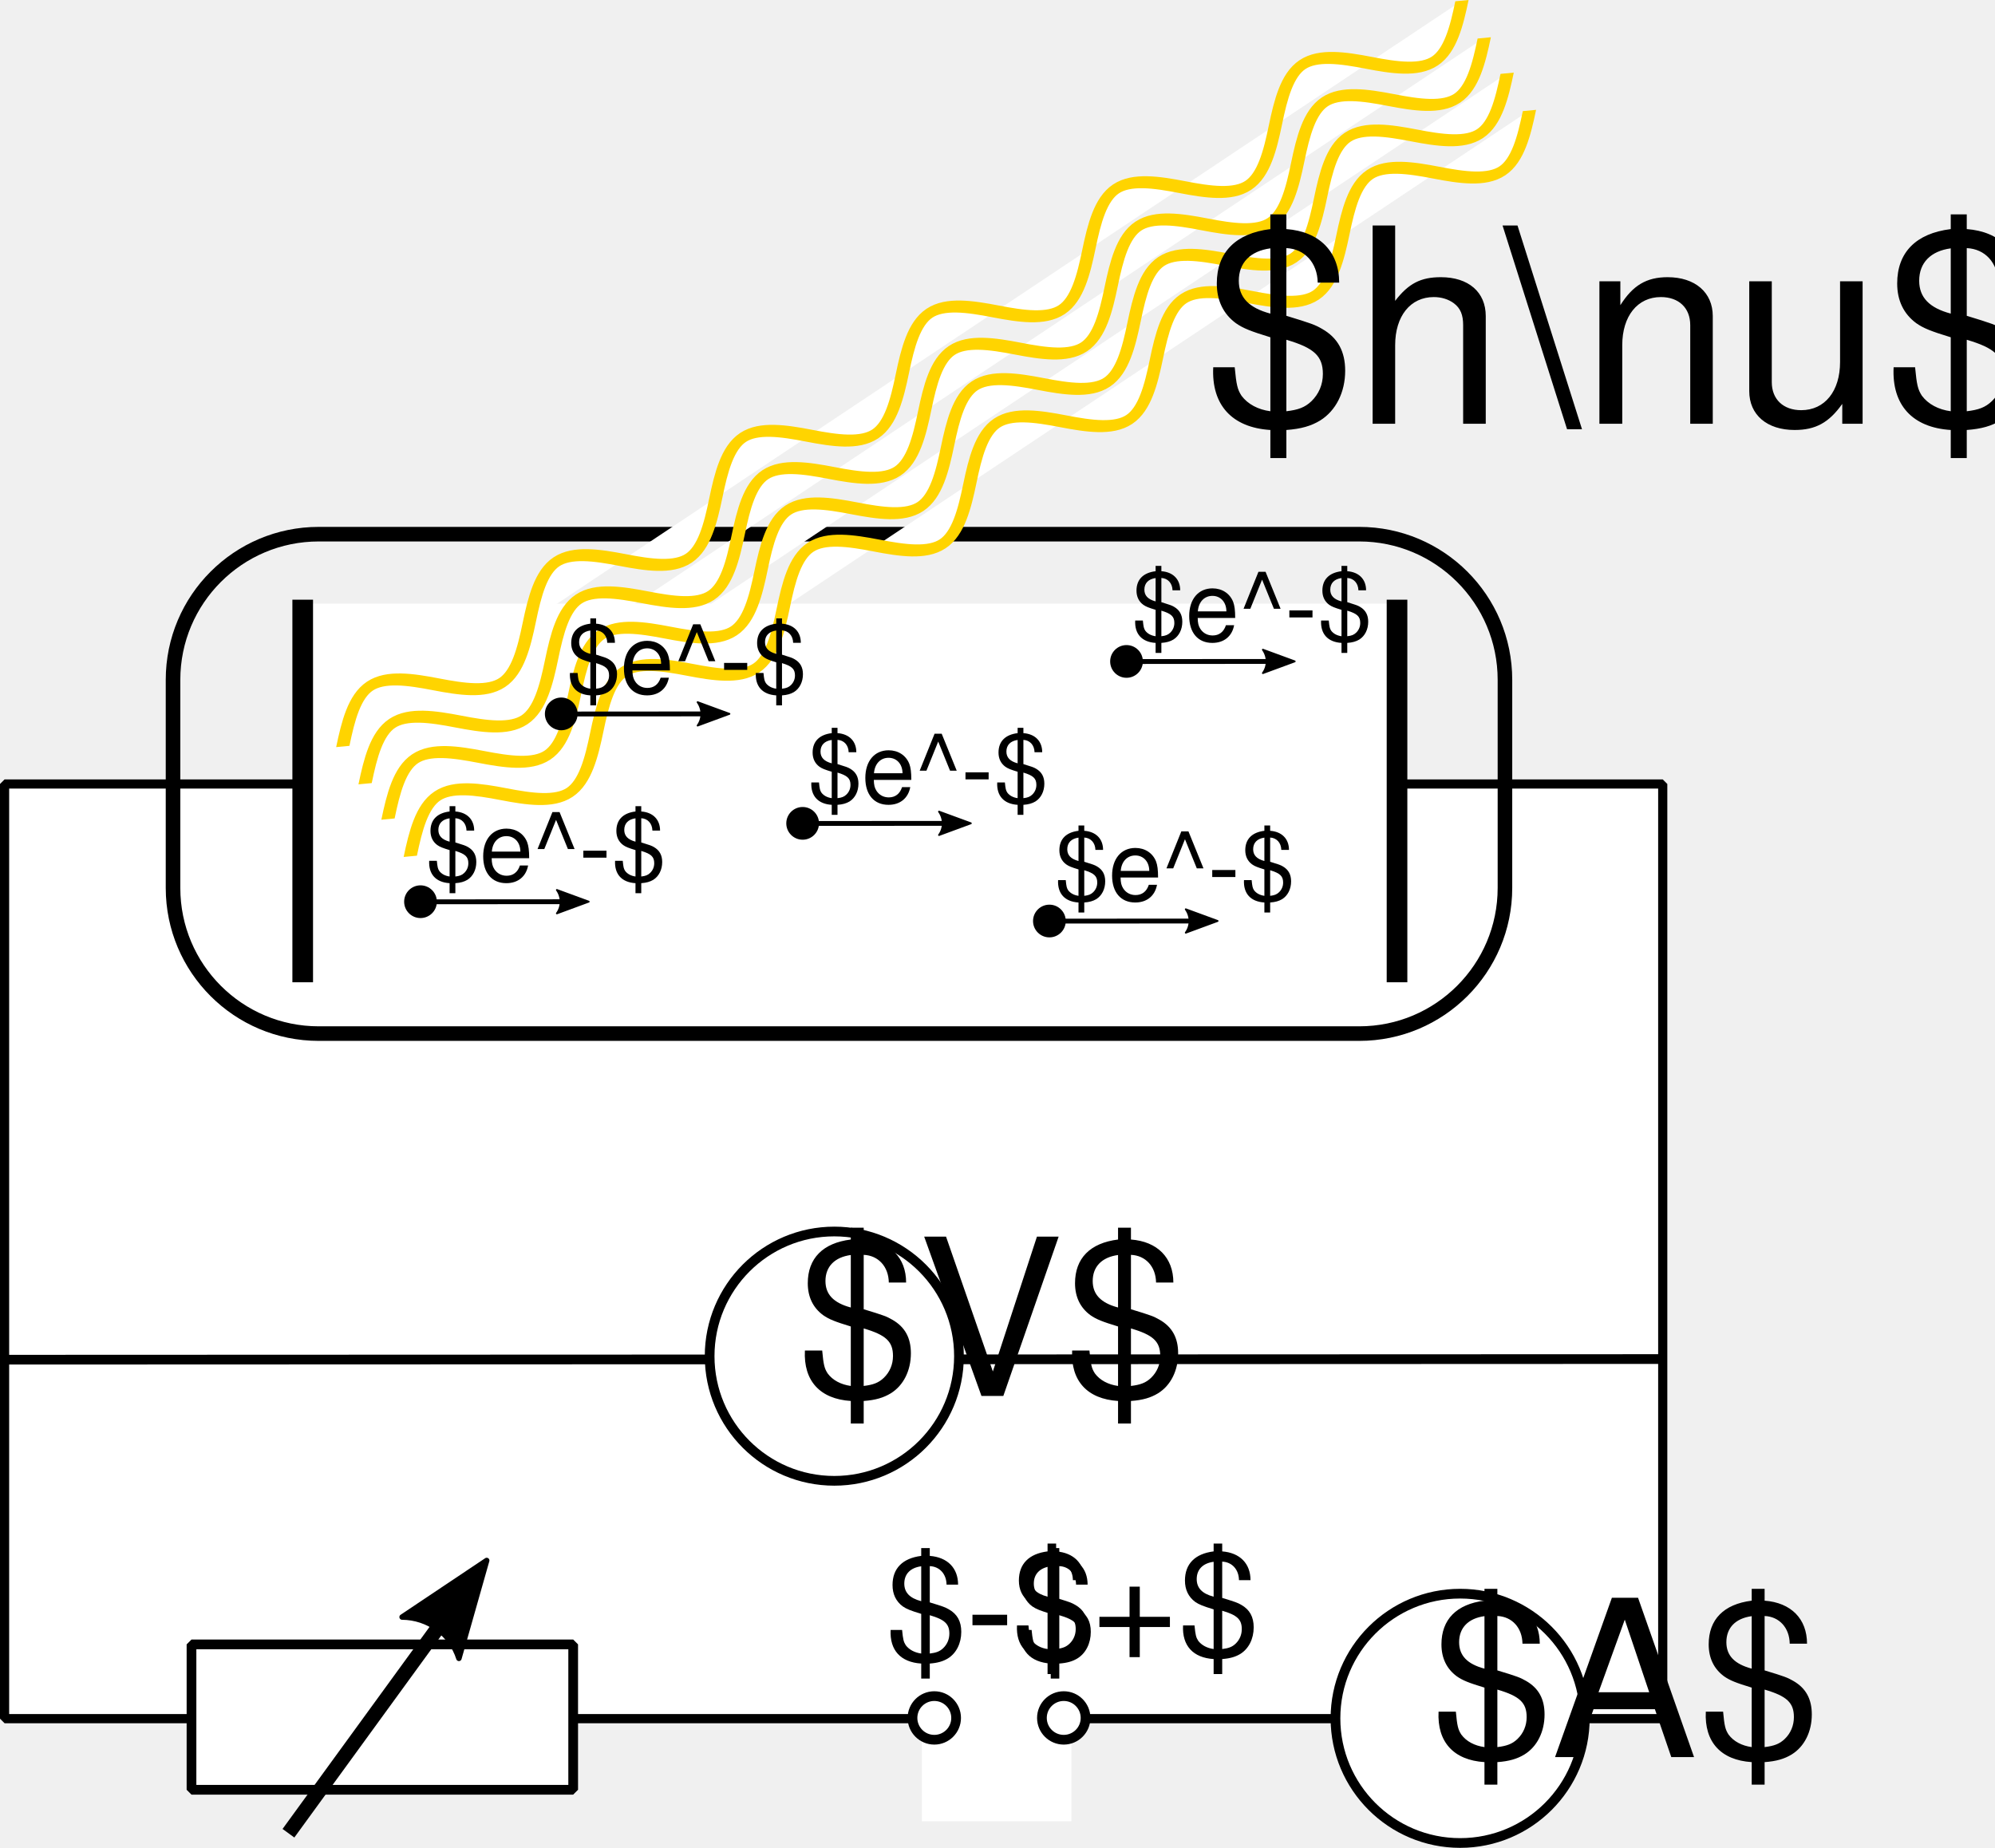
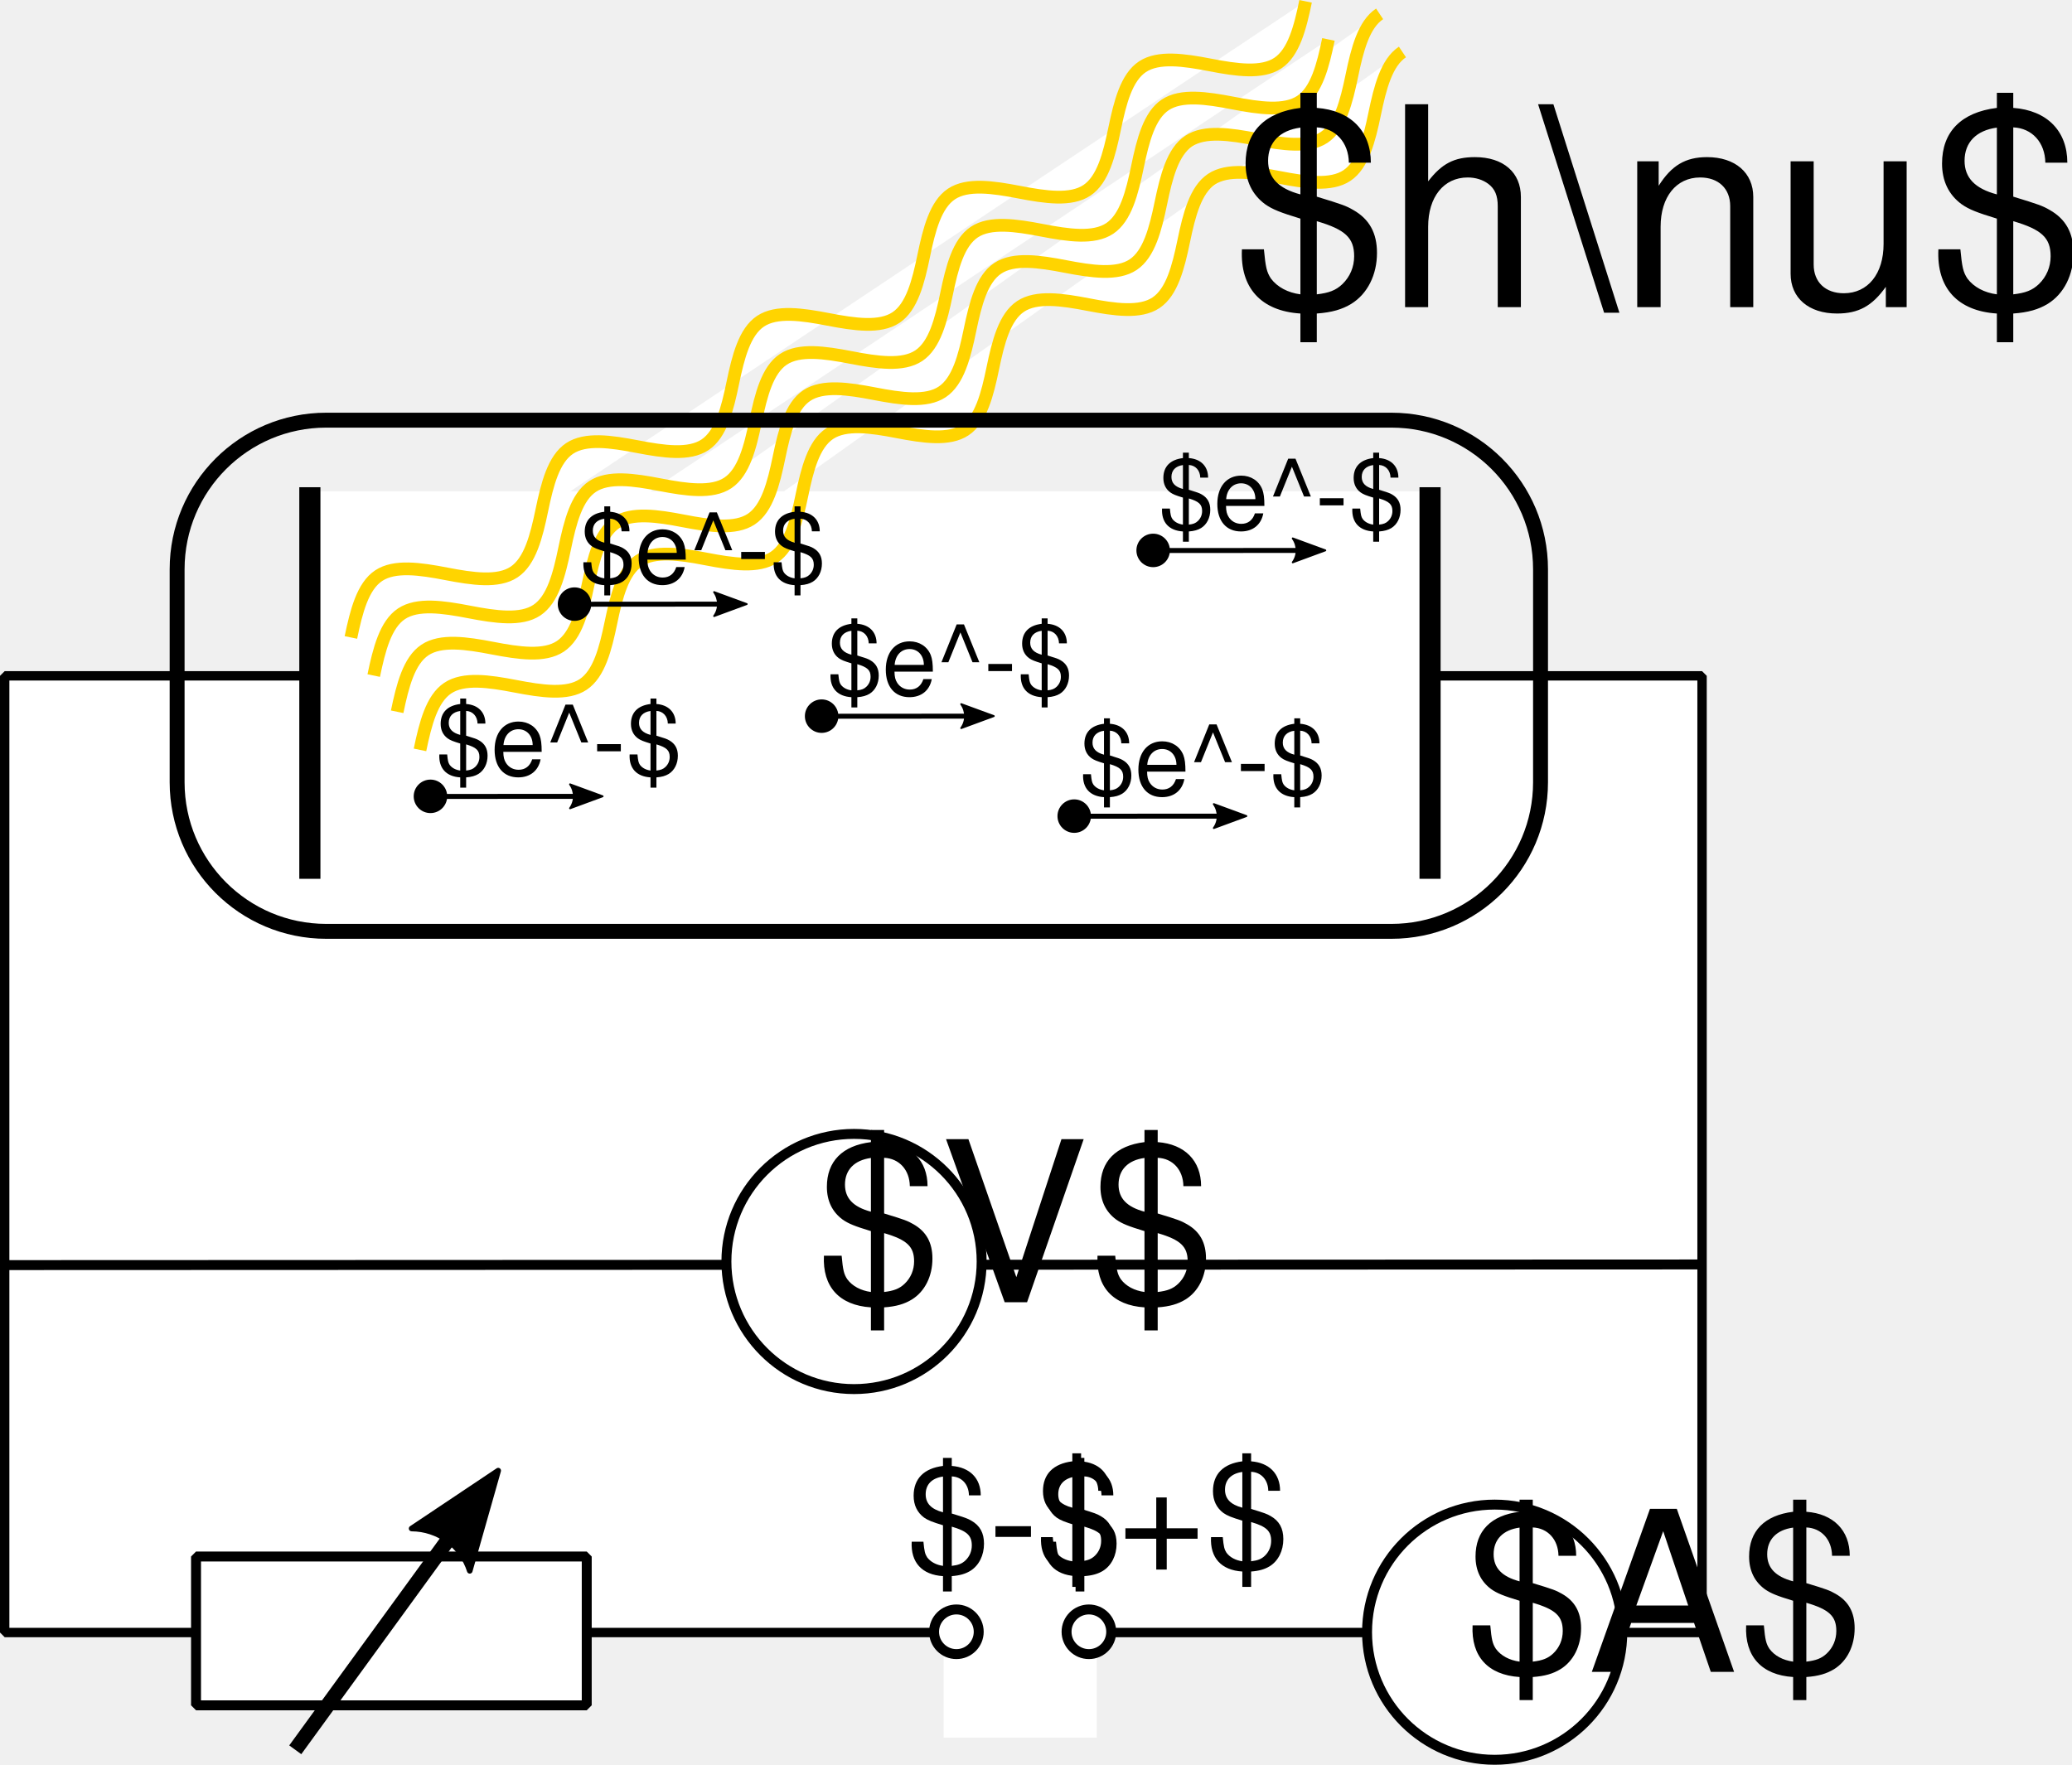
- <svg xmlns="http://www.w3.org/2000/svg" version="1.1" id="svg2" viewBox="0 0 410.836 380.565" height="107.404mm" width="115.947mm">
+ <svg xmlns="http://www.w3.org/2000/svg" version="1.1" id="svg2" viewBox="0 0 416.836 355.093" height="100.215mm" width="117.64mm">
  <defs id="defs4">
    <marker orient="auto" refY="0" refX="0" id="marker6756" style="overflow:visible">
      <path id="path6758" style="fill:#000000;fill-opacity:1;fill-rule:evenodd;stroke:#000000;stroke-width:0.625;stroke-linejoin:round;stroke-opacity:1" d="M 8.719,4.034 -2.207,0.016 8.719,-4.002 c -1.745,2.372 -1.735,5.617 -6e-7,8.035 z" transform="scale(-0.6,-0.6)" />
    </marker>
    <marker orient="auto" refY="0" refX="0" id="Arrow1Send" style="overflow:visible">
      <path id="path4278" d="M 0,0 5,-5 -12.5,0 5,5 0,0 Z" style="fill:#000000;fill-opacity:1;fill-rule:evenodd;stroke:#000000;stroke-width:1pt;stroke-opacity:1" transform="matrix(-0.2,0,0,-0.2,-1.2,0)" />
    </marker>
    <marker style="overflow:visible" id="Arrow2Mend" refX="0" refY="0" orient="auto">
      <path transform="scale(-0.6,-0.6)" d="M 8.719,4.034 -2.207,0.016 8.719,-4.002 c -1.745,2.372 -1.735,5.617 -6e-7,8.035 z" style="fill:#000000;fill-opacity:1;fill-rule:evenodd;stroke:#000000;stroke-width:0.625;stroke-linejoin:round;stroke-opacity:1" id="path4290" />
    </marker>
    <marker style="overflow:visible" id="marker4539" refX="0" refY="0" orient="auto">
      <path transform="matrix(-0.4,0,0,-0.4,-4,0)" style="fill:#000000;fill-opacity:1;fill-rule:evenodd;stroke:#000000;stroke-width:1pt;stroke-opacity:1" d="M 0,0 5,-5 -12.5,0 5,5 0,0 Z" id="path4541" />
    </marker>
    <marker style="overflow:visible" id="Arrow1Mend" refX="0" refY="0" orient="auto">
      <path transform="matrix(-0.4,0,0,-0.4,-4,0)" style="fill:#000000;fill-opacity:1;fill-rule:evenodd;stroke:#000000;stroke-width:1pt;stroke-opacity:1" d="M 0,0 5,-5 -12.5,0 5,5 0,0 Z" id="path4272" />
    </marker>
    <marker orient="auto" refY="0" refX="0" id="marker6756-6" style="overflow:visible">
      <path id="path6758-0" style="fill:#000000;fill-opacity:1;fill-rule:evenodd;stroke:#000000;stroke-width:0.625;stroke-linejoin:round;stroke-opacity:1" d="M 8.719,4.034 -2.207,0.016 8.719,-4.002 c -1.745,2.372 -1.735,5.617 -6e-7,8.035 z" transform="scale(-0.6,-0.6)" />
    </marker>
    <marker orient="auto" refY="0" refX="0" id="marker6756-6-6" style="overflow:visible">
      <path id="path6758-0-1" style="fill:#000000;fill-opacity:1;fill-rule:evenodd;stroke:#000000;stroke-width:0.625;stroke-linejoin:round;stroke-opacity:1" d="M 8.719,4.034 -2.207,0.016 8.719,-4.002 c -1.745,2.372 -1.735,5.617 -6e-7,8.035 z" transform="scale(-0.6,-0.6)" />
    </marker>
    <marker orient="auto" refY="0" refX="0" id="marker6756-6-6-9" style="overflow:visible">
      <path id="path6758-0-1-2" style="fill:#000000;fill-opacity:1;fill-rule:evenodd;stroke:#000000;stroke-width:0.625;stroke-linejoin:round;stroke-opacity:1" d="M 8.719,4.034 -2.207,0.016 8.719,-4.002 c -1.745,2.372 -1.735,5.617 -6e-7,8.035 z" transform="scale(-0.6,-0.6)" />
    </marker>
    <marker orient="auto" refY="0" refX="0" id="marker6756-6-6-9-3" style="overflow:visible">
      <path id="path6758-0-1-2-7" style="fill:#000000;fill-opacity:1;fill-rule:evenodd;stroke:#000000;stroke-width:0.625;stroke-linejoin:round;stroke-opacity:1" d="M 8.719,4.034 -2.207,0.016 8.719,-4.002 c -1.745,2.372 -1.735,5.617 -6e-7,8.035 z" transform="scale(-0.6,-0.6)" />
    </marker>
    <marker orient="auto" refY="0" refX="0" id="marker6756-7" style="overflow:visible">
      <path id="path6758-5" style="fill:#000000;fill-opacity:1;fill-rule:evenodd;stroke:#000000;stroke-width:0.625;stroke-linejoin:round;stroke-opacity:1" d="M 8.719,4.034 -2.207,0.016 8.719,-4.002 c -1.745,2.372 -1.735,5.617 -6e-7,8.035 z" transform="scale(-0.6,-0.6)" />
    </marker>
    <marker orient="auto" refY="0" refX="0" id="marker6756-2" style="overflow:visible">
      <path id="path6758-7" style="fill:#000000;fill-opacity:1;fill-rule:evenodd;stroke:#000000;stroke-width:0.625;stroke-linejoin:round;stroke-opacity:1" d="M 8.719,4.034 -2.207,0.016 8.719,-4.002 c -1.745,2.372 -1.735,5.617 -6e-7,8.035 z" transform="scale(-0.6,-0.6)" />
    </marker>
    <marker orient="auto" refY="0" refX="0" id="marker6756-26" style="overflow:visible">
      <path id="path6758-1" style="fill:#000000;fill-opacity:1;fill-rule:evenodd;stroke:#000000;stroke-width:0.625;stroke-linejoin:round;stroke-opacity:1" d="M 8.719,4.034 -2.207,0.016 8.719,-4.002 c -1.745,2.372 -1.735,5.617 -6e-7,8.035 z" transform="scale(-0.6,-0.6)" />
    </marker>
    <marker orient="auto" refY="0" refX="0" id="marker6756-75" style="overflow:visible">
      <path id="path6758-9" style="fill:#000000;fill-opacity:1;fill-rule:evenodd;stroke:#000000;stroke-width:0.625;stroke-linejoin:round;stroke-opacity:1" d="M 8.719,4.034 -2.207,0.016 8.719,-4.002 c -1.745,2.372 -1.735,5.617 -6e-7,8.035 z" transform="scale(-0.6,-0.6)" />
    </marker>
  </defs>
-   <g id="layer1" transform="translate(-121.511,9.938033)">
+   <g id="layer1" transform="translate(-121.511,-15.5333)">
    <rect y="151.522" x="122.454" height="192.5" width="341.469" id="rect4166" style="opacity:1;fill:#ffffff;fill-opacity:1;stroke:#000000;stroke-width:1.886;stroke-linecap:butt;stroke-linejoin:bevel;stroke-miterlimit:4;stroke-dasharray:none;stroke-dashoffset:0;stroke-opacity:1" />
    <rect y="114.384" x="184.152" height="80.099" width="225.324" id="rect4172" style="opacity:1;fill:#ffffff;fill-opacity:1;stroke:none;stroke-width:2;stroke-linecap:butt;stroke-linejoin:bevel;stroke-miterlimit:4;stroke-dasharray:none;stroke-dashoffset:0;stroke-opacity:1" />
+     <path id="path6617-2-2" title="sin(x)" d="m 206.004,166.422 c 1.096,-5.292 2.382,-10.299 5.583,-12.432 3.201,-2.133 8.317,-1.393 13.623,-0.368 5.306,1.025 10.422,1.765 13.623,-0.368 3.201,-2.133 4.487,-7.141 5.583,-12.432 1.096,-5.292 2.382,-10.299 5.583,-12.432 3.201,-2.133 8.317,-1.393 13.623,-0.368 5.306,1.025 10.422,1.765 13.623,-0.368 3.201,-2.133 4.487,-7.141 5.583,-12.432 1.096,-5.292 2.382,-10.299 5.583,-12.432 3.201,-2.133 8.317,-1.393 13.623,-0.368 5.306,1.025 10.422,1.765 13.623,-0.368 3.201,-2.133 4.487,-7.141 5.583,-12.432 1.096,-5.292 2.382,-10.299 5.583,-12.432 3.201,-2.133 8.317,-1.393 13.623,-0.368 5.306,1.025 10.422,1.765 13.623,-0.368 3.201,-2.133 4.487,-7.141 5.583,-12.432 1.096,-5.292 2.382,-10.299 5.583,-12.432 3.201,-2.133 8.317,-1.393 13.623,-0.368 5.306,1.025 10.422,1.765 13.623,-0.368 3.201,-2.133 4.487,-7.141 5.583,-12.432 1.096,-5.292 2.382,-10.299 5.583,-12.432" style="opacity:1;fill:#ffffff;fill-opacity:1;stroke:#ffd400;stroke-width:2.563;stroke-linecap:butt;stroke-linejoin:bevel;stroke-miterlimit:4;stroke-dasharray:none;stroke-dashoffset:0;stroke-opacity:1" />
+     <path id="path6617-1" title="sin(x)" d="m 201.411,158.753 c 1.096,-5.292 2.382,-10.299 5.583,-12.432 3.201,-2.133 8.317,-1.393 13.623,-0.368 5.306,1.025 10.422,1.765 13.623,-0.368 3.201,-2.133 4.487,-7.141 5.583,-12.432 1.096,-5.292 2.382,-10.299 5.583,-12.432 3.201,-2.133 8.317,-1.393 13.623,-0.368 5.306,1.025 10.422,1.765 13.623,-0.368 3.201,-2.133 4.487,-7.141 5.583,-12.432 1.096,-5.292 2.382,-10.299 5.583,-12.432 3.201,-2.133 8.317,-1.393 13.623,-0.368 5.306,1.025 10.422,1.765 13.623,-0.368 3.201,-2.133 4.487,-7.141 5.583,-12.432 1.096,-5.292 2.382,-10.299 5.583,-12.432 3.201,-2.133 8.317,-1.393 13.623,-0.368 5.306,1.025 10.422,1.765 13.623,-0.368 3.201,-2.133 4.487,-7.141 5.583,-12.432 1.096,-5.292 2.382,-10.299 5.583,-12.432 3.201,-2.133 8.317,-1.393 13.623,-0.368 5.306,1.025 10.422,1.765 13.623,-0.368 3.201,-2.133 4.487,-7.141 5.583,-12.432 1.096,-5.292 2.382,-10.299 5.583,-12.432" style="opacity:1;fill:#ffffff;fill-opacity:1;stroke:#ffd400;stroke-width:2.563;stroke-linecap:butt;stroke-linejoin:bevel;stroke-miterlimit:4;stroke-dasharray:none;stroke-dashoffset:0;stroke-opacity:1" />
+     <path id="path6617-2" title="sin(x)" d="m 196.697,151.468 c 1.096,-5.292 2.382,-10.299 5.583,-12.432 3.201,-2.133 8.317,-1.393 13.623,-0.368 5.306,1.025 10.422,1.765 13.623,-0.368 3.201,-2.133 4.487,-7.141 5.583,-12.432 1.096,-5.292 2.382,-10.299 5.583,-12.432 3.201,-2.133 8.317,-1.393 13.623,-0.368 5.306,1.025 10.422,1.765 13.623,-0.368 3.201,-2.133 4.487,-7.141 5.583,-12.432 1.096,-5.292 2.382,-10.299 5.583,-12.432 3.201,-2.133 8.317,-1.393 13.623,-0.368 5.306,1.025 10.422,1.765 13.623,-0.368 3.201,-2.133 4.487,-7.141 5.583,-12.432 1.096,-5.292 2.382,-10.299 5.583,-12.432 3.201,-2.133 8.317,-1.393 13.623,-0.368 5.306,1.025 10.422,1.765 13.623,-0.368 3.201,-2.133 4.487,-7.141 5.583,-12.432 1.096,-5.292 2.382,-10.299 5.583,-12.432 3.201,-2.133 8.317,-1.393 13.623,-0.368 5.306,1.025 10.422,1.765 13.623,-0.368 3.201,-2.133 4.487,-7.141 5.583,-12.432" style="opacity:1;fill:#ffffff;fill-opacity:1;stroke:#ffd400;stroke-width:2.563;stroke-linecap:butt;stroke-linejoin:bevel;stroke-miterlimit:4;stroke-dasharray:none;stroke-dashoffset:0;stroke-opacity:1" />
+     <path id="path6617" title="sin(x)" d="m 192.105,143.8 c 1.096,-5.292 2.382,-10.299 5.583,-12.432 3.201,-2.133 8.317,-1.393 13.623,-0.368 5.306,1.025 10.422,1.765 13.623,-0.368 3.201,-2.133 4.487,-7.141 5.583,-12.432 1.096,-5.292 2.382,-10.299 5.583,-12.432 3.201,-2.133 8.317,-1.393 13.623,-0.368 5.306,1.025 10.422,1.765 13.623,-0.368 3.201,-2.133 4.487,-7.141 5.583,-12.432 1.096,-5.292 2.382,-10.299 5.583,-12.432 3.201,-2.133 8.317,-1.393 13.623,-0.368 5.306,1.025 10.422,1.765 13.623,-0.368 3.201,-2.133 4.487,-7.141 5.583,-12.432 1.096,-5.292 2.382,-10.299 5.583,-12.432 3.201,-2.133 8.317,-1.393 13.623,-0.368 5.306,1.025 10.422,1.765 13.623,-0.368 3.201,-2.133 4.487,-7.141 5.583,-12.432 1.096,-5.292 2.382,-10.299 5.583,-12.432 3.201,-2.133 8.317,-1.393 13.623,-0.368 5.306,1.025 10.422,1.765 13.623,-0.368 3.201,-2.133 4.487,-7.141 5.583,-12.432" style="opacity:1;fill:#ffffff;fill-opacity:1;stroke:#ffd400;stroke-width:2.563;stroke-linecap:butt;stroke-linejoin:bevel;stroke-miterlimit:4;stroke-dasharray:none;stroke-dashoffset:0;stroke-opacity:1" />
    <rect ry="30" rx="30" y="100.076" x="157.143" height="102.857" width="274.286" id="rect3338" style="opacity:1;fill:none;fill-opacity:1;stroke:#000000;stroke-width:3;stroke-linecap:butt;stroke-linejoin:bevel;stroke-miterlimit:4;stroke-dasharray:none;stroke-dashoffset:0;stroke-opacity:1" />
    <g style="fill:#ffffff" id="g4168">
      <path style="fill:#ffffff;fill-rule:evenodd;stroke:#000000;stroke-width:4.249;stroke-linecap:butt;stroke-linejoin:miter;stroke-miterlimit:4;stroke-dasharray:none;stroke-opacity:1" d="m 183.848,113.57 0,78.792" id="path3340" />
      <path style="fill:#ffffff;fill-rule:evenodd;stroke:#000000;stroke-width:4.249;stroke-linecap:butt;stroke-linejoin:miter;stroke-miterlimit:4;stroke-dasharray:none;stroke-opacity:1" d="m 409.203,113.57 0,78.792" id="path3340-6" />
    </g>
    <path id="path4174" d="m 122.02,270.09 341.62,-0.128" style="fill:none;fill-rule:evenodd;stroke:#000000;stroke-width:2;stroke-linecap:butt;stroke-linejoin:miter;stroke-miterlimit:4;stroke-dasharray:none;stroke-opacity:1" />
    <circle r="25.673" cy="269.365" cx="293.321" id="path4199" style="opacity:1;fill:#ffffff;fill-opacity:1;stroke:#000000;stroke-width:2;stroke-linecap:butt;stroke-linejoin:bevel;stroke-miterlimit:4;stroke-dasharray:none;stroke-dashoffset:0;stroke-opacity:1" />
    <circle r="25.673" cy="343.954" cx="422.202" id="path4199-7" style="opacity:1;fill:#ffffff;fill-opacity:1;stroke:#000000;stroke-width:2;stroke-linecap:butt;stroke-linejoin:bevel;stroke-miterlimit:4;stroke-dasharray:none;stroke-dashoffset:0;stroke-opacity:1" />
    <text id="text4216" y="277.564" x="285.468" style="font-style:normal;font-variant:normal;font-weight:normal;font-stretch:normal;font-size:56px;line-height:125%;font-family:'Nimbus Sans L';-inkscape-font-specification:Sans;letter-spacing:0px;word-spacing:0px;fill:#000000;fill-opacity:1;stroke:none;stroke-width:1px;stroke-linecap:butt;stroke-linejoin:miter;stroke-opacity:1" xml:space="preserve">
      <tspan style="font-size:45px" y="277.564" x="285.468" id="tspan4218">$V$</tspan>
    </text>
    <text id="text4216-5" y="351.941" x="415.959" style="font-style:normal;font-variant:normal;font-weight:normal;font-stretch:normal;font-size:56px;line-height:125%;font-family:'Nimbus Sans L';-inkscape-font-specification:Sans;letter-spacing:0px;word-spacing:0px;fill:#000000;fill-opacity:1;stroke:none;stroke-width:1px;stroke-linecap:butt;stroke-linejoin:miter;stroke-opacity:1" xml:space="preserve">
      <tspan style="font-size:45px" y="351.941" x="415.959" id="tspan4218-3">$A$</tspan>
    </text>
    <rect y="320.245" x="311.348" height="44.915" width="30.813" id="rect4238" style="opacity:1;fill:#ffffff;fill-opacity:1;stroke:none;stroke-width:2;stroke-linecap:butt;stroke-linejoin:bevel;stroke-miterlimit:4;stroke-dasharray:none;stroke-dashoffset:0;stroke-opacity:1" />
    <rect ry="0" y="328.725" x="160.946" height="29.943" width="78.602" id="rect4238-5" style="opacity:1;fill:#ffffff;fill-opacity:1;stroke:#000000;stroke-width:2;stroke-linecap:butt;stroke-linejoin:bevel;stroke-miterlimit:4;stroke-dasharray:none;stroke-dashoffset:0;stroke-opacity:1" />
    <path id="path4255" d="m 180.91,367.619 38.513,-52.944" style="fill:none;fill-rule:evenodd;stroke:#000000;stroke-width:3;stroke-linecap:butt;stroke-linejoin:miter;stroke-miterlimit:4;stroke-dasharray:none;stroke-opacity:1;marker-end:url(#Arrow2Mend)" />
    <circle r="4.492" cy="343.871" cx="313.915" id="path5151" style="opacity:1;fill:#ffffff;fill-opacity:1;stroke:#000000;stroke-width:2;stroke-linecap:butt;stroke-linejoin:bevel;stroke-miterlimit:4;stroke-dasharray:none;stroke-dashoffset:0;stroke-opacity:1" />
    <circle r="4.492" cy="343.871" cx="340.57" id="path5151-6" style="opacity:1;fill:#ffffff;fill-opacity:1;stroke:#000000;stroke-width:2;stroke-linecap:butt;stroke-linejoin:bevel;stroke-miterlimit:4;stroke-dasharray:none;stroke-dashoffset:0;stroke-opacity:1" />
-     <g id="g6695" transform="matrix(0.8332939,-0.5553808,0.4043586,0.6067,78.15328,109.0291)">
-       <g id="g6670">
-         <path id="path6617" title="sin(x)" d="m 75.431,126.361 c 3.841,-5.206 7.683,-9.942 11.524,-9.942 3.841,0 7.683,4.737 11.524,9.942 3.841,5.206 7.683,9.942 11.524,9.942 3.841,0 7.683,-4.737 11.524,-9.942 3.841,-5.206 7.683,-9.942 11.524,-9.942 3.841,0 7.683,4.737 11.524,9.942 3.841,5.206 7.683,9.942 11.524,9.942 3.841,0 7.683,-4.737 11.524,-9.942 3.841,-5.206 7.683,-9.942 11.524,-9.942 3.841,0 7.683,4.737 11.524,9.942 3.841,5.206 7.683,9.942 11.524,9.942 3.841,0 7.683,-4.737 11.524,-9.942 3.841,-5.206 7.683,-9.942 11.524,-9.942 3.841,0 7.683,4.737 11.524,9.942 3.841,5.206 7.683,9.942 11.524,9.942 3.841,0 7.683,-4.737 11.524,-9.942 3.841,-5.206 7.683,-9.942 11.524,-9.942 3.841,0 7.683,4.737 11.524,9.942 3.841,5.206 7.683,9.942 11.524,9.942 3.841,0 7.683,-4.737 11.524,-9.942 3.841,-5.206 7.683,-9.942 11.524,-9.942 3.841,0 7.683,4.737 11.524,9.942 3.841,5.206 7.683,9.942 11.524,9.942 3.841,0 7.683,-4.737 11.524,-9.942" style="opacity:1;fill:#ffffff;fill-opacity:1;stroke:#ffd400;stroke-width:3;stroke-linecap:butt;stroke-linejoin:bevel;stroke-miterlimit:4;stroke-dasharray:none;stroke-dashoffset:0;stroke-opacity:1" />
-         <path id="path6617-2" title="sin(x)" d="m 75,138.607 c 3.841,-5.206 7.683,-9.942 11.524,-9.942 3.841,0 7.683,4.737 11.524,9.942 3.841,5.206 7.683,9.942 11.524,9.942 3.841,0 7.683,-4.737 11.524,-9.942 3.841,-5.206 7.683,-9.942 11.524,-9.942 3.841,0 7.683,4.737 11.524,9.942 3.841,5.206 7.683,9.942 11.524,9.942 3.841,0 7.683,-4.737 11.524,-9.942 3.841,-5.206 7.683,-9.942 11.524,-9.942 3.841,0 7.683,4.737 11.524,9.942 3.841,5.206 7.683,9.942 11.524,9.942 3.841,0 7.683,-4.737 11.524,-9.942 3.841,-5.206 7.683,-9.942 11.524,-9.942 3.841,0 7.683,4.737 11.524,9.942 3.841,5.206 7.683,9.942 11.524,9.942 3.841,0 7.683,-4.737 11.524,-9.942 3.841,-5.206 7.683,-9.942 11.524,-9.942 3.841,0 7.683,4.737 11.524,9.942 3.841,5.206 7.683,9.942 11.524,9.942 3.841,0 7.683,-4.737 11.524,-9.942 3.841,-5.206 7.683,-9.942 11.524,-9.942 3.841,0 7.683,4.737 11.524,9.942 3.841,5.206 7.683,9.942 11.524,9.942 3.841,0 7.683,-4.737 11.524,-9.942" style="opacity:1;fill:#ffffff;fill-opacity:1;stroke:#ffd400;stroke-width:3;stroke-linecap:butt;stroke-linejoin:bevel;stroke-miterlimit:4;stroke-dasharray:none;stroke-dashoffset:0;stroke-opacity:1" />
-       </g>
-       <g id="g6670-9" transform="translate(-0.548573,24.1455)">
-         <path id="path6617-1" title="sin(x)" d="m 75.431,126.361 c 3.841,-5.206 7.683,-9.942 11.524,-9.942 3.841,0 7.683,4.737 11.524,9.942 3.841,5.206 7.683,9.942 11.524,9.942 3.841,0 7.683,-4.737 11.524,-9.942 3.841,-5.206 7.683,-9.942 11.524,-9.942 3.841,0 7.683,4.737 11.524,9.942 3.841,5.206 7.683,9.942 11.524,9.942 3.841,0 7.683,-4.737 11.524,-9.942 3.841,-5.206 7.683,-9.942 11.524,-9.942 3.841,0 7.683,4.737 11.524,9.942 3.841,5.206 7.683,9.942 11.524,9.942 3.841,0 7.683,-4.737 11.524,-9.942 3.841,-5.206 7.683,-9.942 11.524,-9.942 3.841,0 7.683,4.737 11.524,9.942 3.841,5.206 7.683,9.942 11.524,9.942 3.841,0 7.683,-4.737 11.524,-9.942 3.841,-5.206 7.683,-9.942 11.524,-9.942 3.841,0 7.683,4.737 11.524,9.942 3.841,5.206 7.683,9.942 11.524,9.942 3.841,0 7.683,-4.737 11.524,-9.942 3.841,-5.206 7.683,-9.942 11.524,-9.942 3.841,0 7.683,4.737 11.524,9.942 3.841,5.206 7.683,9.942 11.524,9.942 3.841,0 7.683,-4.737 11.524,-9.942" style="opacity:1;fill:#ffffff;fill-opacity:1;stroke:#ffd400;stroke-width:3;stroke-linecap:butt;stroke-linejoin:bevel;stroke-miterlimit:4;stroke-dasharray:none;stroke-dashoffset:0;stroke-opacity:1" />
-         <path id="path6617-2-2" title="sin(x)" d="m 75,138.607 c 3.841,-5.206 7.683,-9.942 11.524,-9.942 3.841,0 7.683,4.737 11.524,9.942 3.841,5.206 7.683,9.942 11.524,9.942 3.841,0 7.683,-4.737 11.524,-9.942 3.841,-5.206 7.683,-9.942 11.524,-9.942 3.841,0 7.683,4.737 11.524,9.942 3.841,5.206 7.683,9.942 11.524,9.942 3.841,0 7.683,-4.737 11.524,-9.942 3.841,-5.206 7.683,-9.942 11.524,-9.942 3.841,0 7.683,4.737 11.524,9.942 3.841,5.206 7.683,9.942 11.524,9.942 3.841,0 7.683,-4.737 11.524,-9.942 3.841,-5.206 7.683,-9.942 11.524,-9.942 3.841,0 7.683,4.737 11.524,9.942 3.841,5.206 7.683,9.942 11.524,9.942 3.841,0 7.683,-4.737 11.524,-9.942 3.841,-5.206 7.683,-9.942 11.524,-9.942 3.841,0 7.683,4.737 11.524,9.942 3.841,5.206 7.683,9.942 11.524,9.942 3.841,0 7.683,-4.737 11.524,-9.942 3.841,-5.206 7.683,-9.942 11.524,-9.942 3.841,0 7.683,4.737 11.524,9.942 3.841,5.206 7.683,9.942 11.524,9.942 3.841,0 7.683,-4.737 11.524,-9.942" style="opacity:1;fill:#ffffff;fill-opacity:1;stroke:#ffd400;stroke-width:3;stroke-linecap:butt;stroke-linejoin:bevel;stroke-miterlimit:4;stroke-dasharray:none;stroke-dashoffset:0;stroke-opacity:1" />
-       </g>
-     </g>
    <text xml:space="preserve" style="font-style:normal;font-variant:normal;font-weight:normal;font-stretch:normal;font-size:56px;line-height:125%;font-family:'Nimbus Sans L';-inkscape-font-specification:Sans;letter-spacing:0px;word-spacing:0px;fill:#000000;fill-opacity:1;stroke:none;stroke-width:1px;stroke-linecap:butt;stroke-linejoin:miter;stroke-opacity:1" x="369.121" y="77.336" id="text8546">
      <tspan id="tspan8548" x="369.121" y="77.336">$h\nu$</tspan>
    </text>
    <g id="g3422">
      <circle r="3.369" cy="175.768" cx="208.107" id="path6703-9" style="opacity:1;fill:#000000;fill-opacity:1;stroke:none;stroke-width:3;stroke-linecap:butt;stroke-linejoin:bevel;stroke-miterlimit:4;stroke-dasharray:none;stroke-dashoffset:0;stroke-opacity:1" />
      <path id="path6738" d="m 207.82,175.791 33.599,-0.023" style="fill:none;fill-rule:evenodd;stroke:#000000;stroke-width:1px;stroke-linecap:butt;stroke-linejoin:miter;stroke-opacity:1;marker-end:url(#marker6756)" />
      <text id="text3400" y="171.503" x="209.096" style="font-style:normal;font-variant:normal;font-weight:normal;font-stretch:normal;font-size:56px;line-height:125%;font-family:'Nimbus Sans L';-inkscape-font-specification:Sans;letter-spacing:0px;word-spacing:0px;fill:#000000;fill-opacity:1;stroke:none;stroke-width:1px;stroke-linecap:butt;stroke-linejoin:miter;stroke-opacity:1" xml:space="preserve">
        <tspan style="font-size:20px" y="171.503" x="209.096" id="tspan3402">$e^-$</tspan>
      </text>
    </g>
    <g transform="translate(28.98364,-38.67807)" id="g3422-5">
      <circle r="3.369" cy="175.768" cx="208.107" id="path6703-9-6" style="opacity:1;fill:#000000;fill-opacity:1;stroke:none;stroke-width:3;stroke-linecap:butt;stroke-linejoin:bevel;stroke-miterlimit:4;stroke-dasharray:none;stroke-dashoffset:0;stroke-opacity:1" />
      <path id="path6738-2" d="m 207.82,175.791 33.599,-0.023" style="fill:none;fill-rule:evenodd;stroke:#000000;stroke-width:1px;stroke-linecap:butt;stroke-linejoin:miter;stroke-opacity:1;marker-end:url(#marker6756-7)" />
      <text id="text3400-9" y="171.503" x="209.096" style="font-style:normal;font-variant:normal;font-weight:normal;font-stretch:normal;font-size:56px;line-height:125%;font-family:'Nimbus Sans L';-inkscape-font-specification:Sans;letter-spacing:0px;word-spacing:0px;fill:#000000;fill-opacity:1;stroke:none;stroke-width:1px;stroke-linecap:butt;stroke-linejoin:miter;stroke-opacity:1" xml:space="preserve">
        <tspan style="font-size:20px" y="171.503" x="209.096" id="tspan3402-1">$e^-$</tspan>
      </text>
    </g>
    <g transform="translate(78.6955,-16.1358)" id="g3422-9">
      <circle r="3.369" cy="175.768" cx="208.107" id="path6703-9-3" style="opacity:1;fill:#000000;fill-opacity:1;stroke:none;stroke-width:3;stroke-linecap:butt;stroke-linejoin:bevel;stroke-miterlimit:4;stroke-dasharray:none;stroke-dashoffset:0;stroke-opacity:1" />
      <path id="path6738-6" d="m 207.82,175.791 33.599,-0.023" style="fill:none;fill-rule:evenodd;stroke:#000000;stroke-width:1px;stroke-linecap:butt;stroke-linejoin:miter;stroke-opacity:1;marker-end:url(#marker6756-2)" />
      <text id="text3400-0" y="171.503" x="209.096" style="font-style:normal;font-variant:normal;font-weight:normal;font-stretch:normal;font-size:56px;line-height:125%;font-family:'Nimbus Sans L';-inkscape-font-specification:Sans;letter-spacing:0px;word-spacing:0px;fill:#000000;fill-opacity:1;stroke:none;stroke-width:1px;stroke-linecap:butt;stroke-linejoin:miter;stroke-opacity:1" xml:space="preserve">
        <tspan style="font-size:20px" y="171.503" x="209.096" id="tspan3402-6">$e^-$</tspan>
      </text>
    </g>
    <g transform="translate(129.5112,3.978747)" id="g3422-7">
      <circle r="3.369" cy="175.768" cx="208.107" id="path6703-9-9" style="opacity:1;fill:#000000;fill-opacity:1;stroke:none;stroke-width:3;stroke-linecap:butt;stroke-linejoin:bevel;stroke-miterlimit:4;stroke-dasharray:none;stroke-dashoffset:0;stroke-opacity:1" />
      <path id="path6738-20" d="m 207.82,175.791 33.599,-0.023" style="fill:none;fill-rule:evenodd;stroke:#000000;stroke-width:1px;stroke-linecap:butt;stroke-linejoin:miter;stroke-opacity:1;marker-end:url(#marker6756-26)" />
      <text id="text3400-2" y="171.503" x="209.096" style="font-style:normal;font-variant:normal;font-weight:normal;font-stretch:normal;font-size:56px;line-height:125%;font-family:'Nimbus Sans L';-inkscape-font-specification:Sans;letter-spacing:0px;word-spacing:0px;fill:#000000;fill-opacity:1;stroke:none;stroke-width:1px;stroke-linecap:butt;stroke-linejoin:miter;stroke-opacity:1" xml:space="preserve">
        <tspan style="font-size:20px" y="171.503" x="209.096" id="tspan3402-3">$e^-$</tspan>
      </text>
    </g>
    <g transform="translate(145.3911,-49.48361)" id="g3422-2">
      <circle r="3.369" cy="175.768" cx="208.107" id="path6703-9-8" style="opacity:1;fill:#000000;fill-opacity:1;stroke:none;stroke-width:3;stroke-linecap:butt;stroke-linejoin:bevel;stroke-miterlimit:4;stroke-dasharray:none;stroke-dashoffset:0;stroke-opacity:1" />
      <path id="path6738-9" d="m 207.82,175.791 33.599,-0.023" style="fill:none;fill-rule:evenodd;stroke:#000000;stroke-width:1px;stroke-linecap:butt;stroke-linejoin:miter;stroke-opacity:1;marker-end:url(#marker6756-75)" />
      <text id="text3400-7" y="171.503" x="209.096" style="font-style:normal;font-variant:normal;font-weight:normal;font-stretch:normal;font-size:56px;line-height:125%;font-family:'Nimbus Sans L';-inkscape-font-specification:Sans;letter-spacing:0px;word-spacing:0px;fill:#000000;fill-opacity:1;stroke:none;stroke-width:1px;stroke-linecap:butt;stroke-linejoin:miter;stroke-opacity:1" xml:space="preserve">
        <tspan style="font-size:20px" y="171.503" x="209.096" id="tspan3402-36">$e^-$</tspan>
      </text>
    </g>
    <text xml:space="preserve" style="font-style:normal;font-variant:normal;font-weight:normal;font-stretch:normal;font-size:56px;line-height:125%;font-family:'Nimbus Sans L';-inkscape-font-specification:Sans;letter-spacing:0px;word-spacing:0px;fill:#000000;fill-opacity:1;stroke:none;stroke-width:1px;stroke-linecap:butt;stroke-linejoin:miter;stroke-opacity:1" x="303.718" y="331.985" id="text3524">
      <tspan id="tspan3526" x="303.718" y="331.985" style="font-size:30px">$-$</tspan>
    </text>
    <text xml:space="preserve" style="font-style:normal;font-variant:normal;font-weight:normal;font-stretch:normal;font-size:56px;line-height:125%;font-family:'Nimbus Sans L';-inkscape-font-specification:Sans;letter-spacing:0px;word-spacing:0px;fill:#000000;fill-opacity:1;stroke:none;stroke-width:1px;stroke-linecap:butt;stroke-linejoin:miter;stroke-opacity:1" x="329.74" y="331.059" id="text3524-1">
      <tspan id="tspan3526-2" x="329.74" y="331.059" style="font-size:30px">$+$</tspan>
    </text>
  </g>
</svg>
